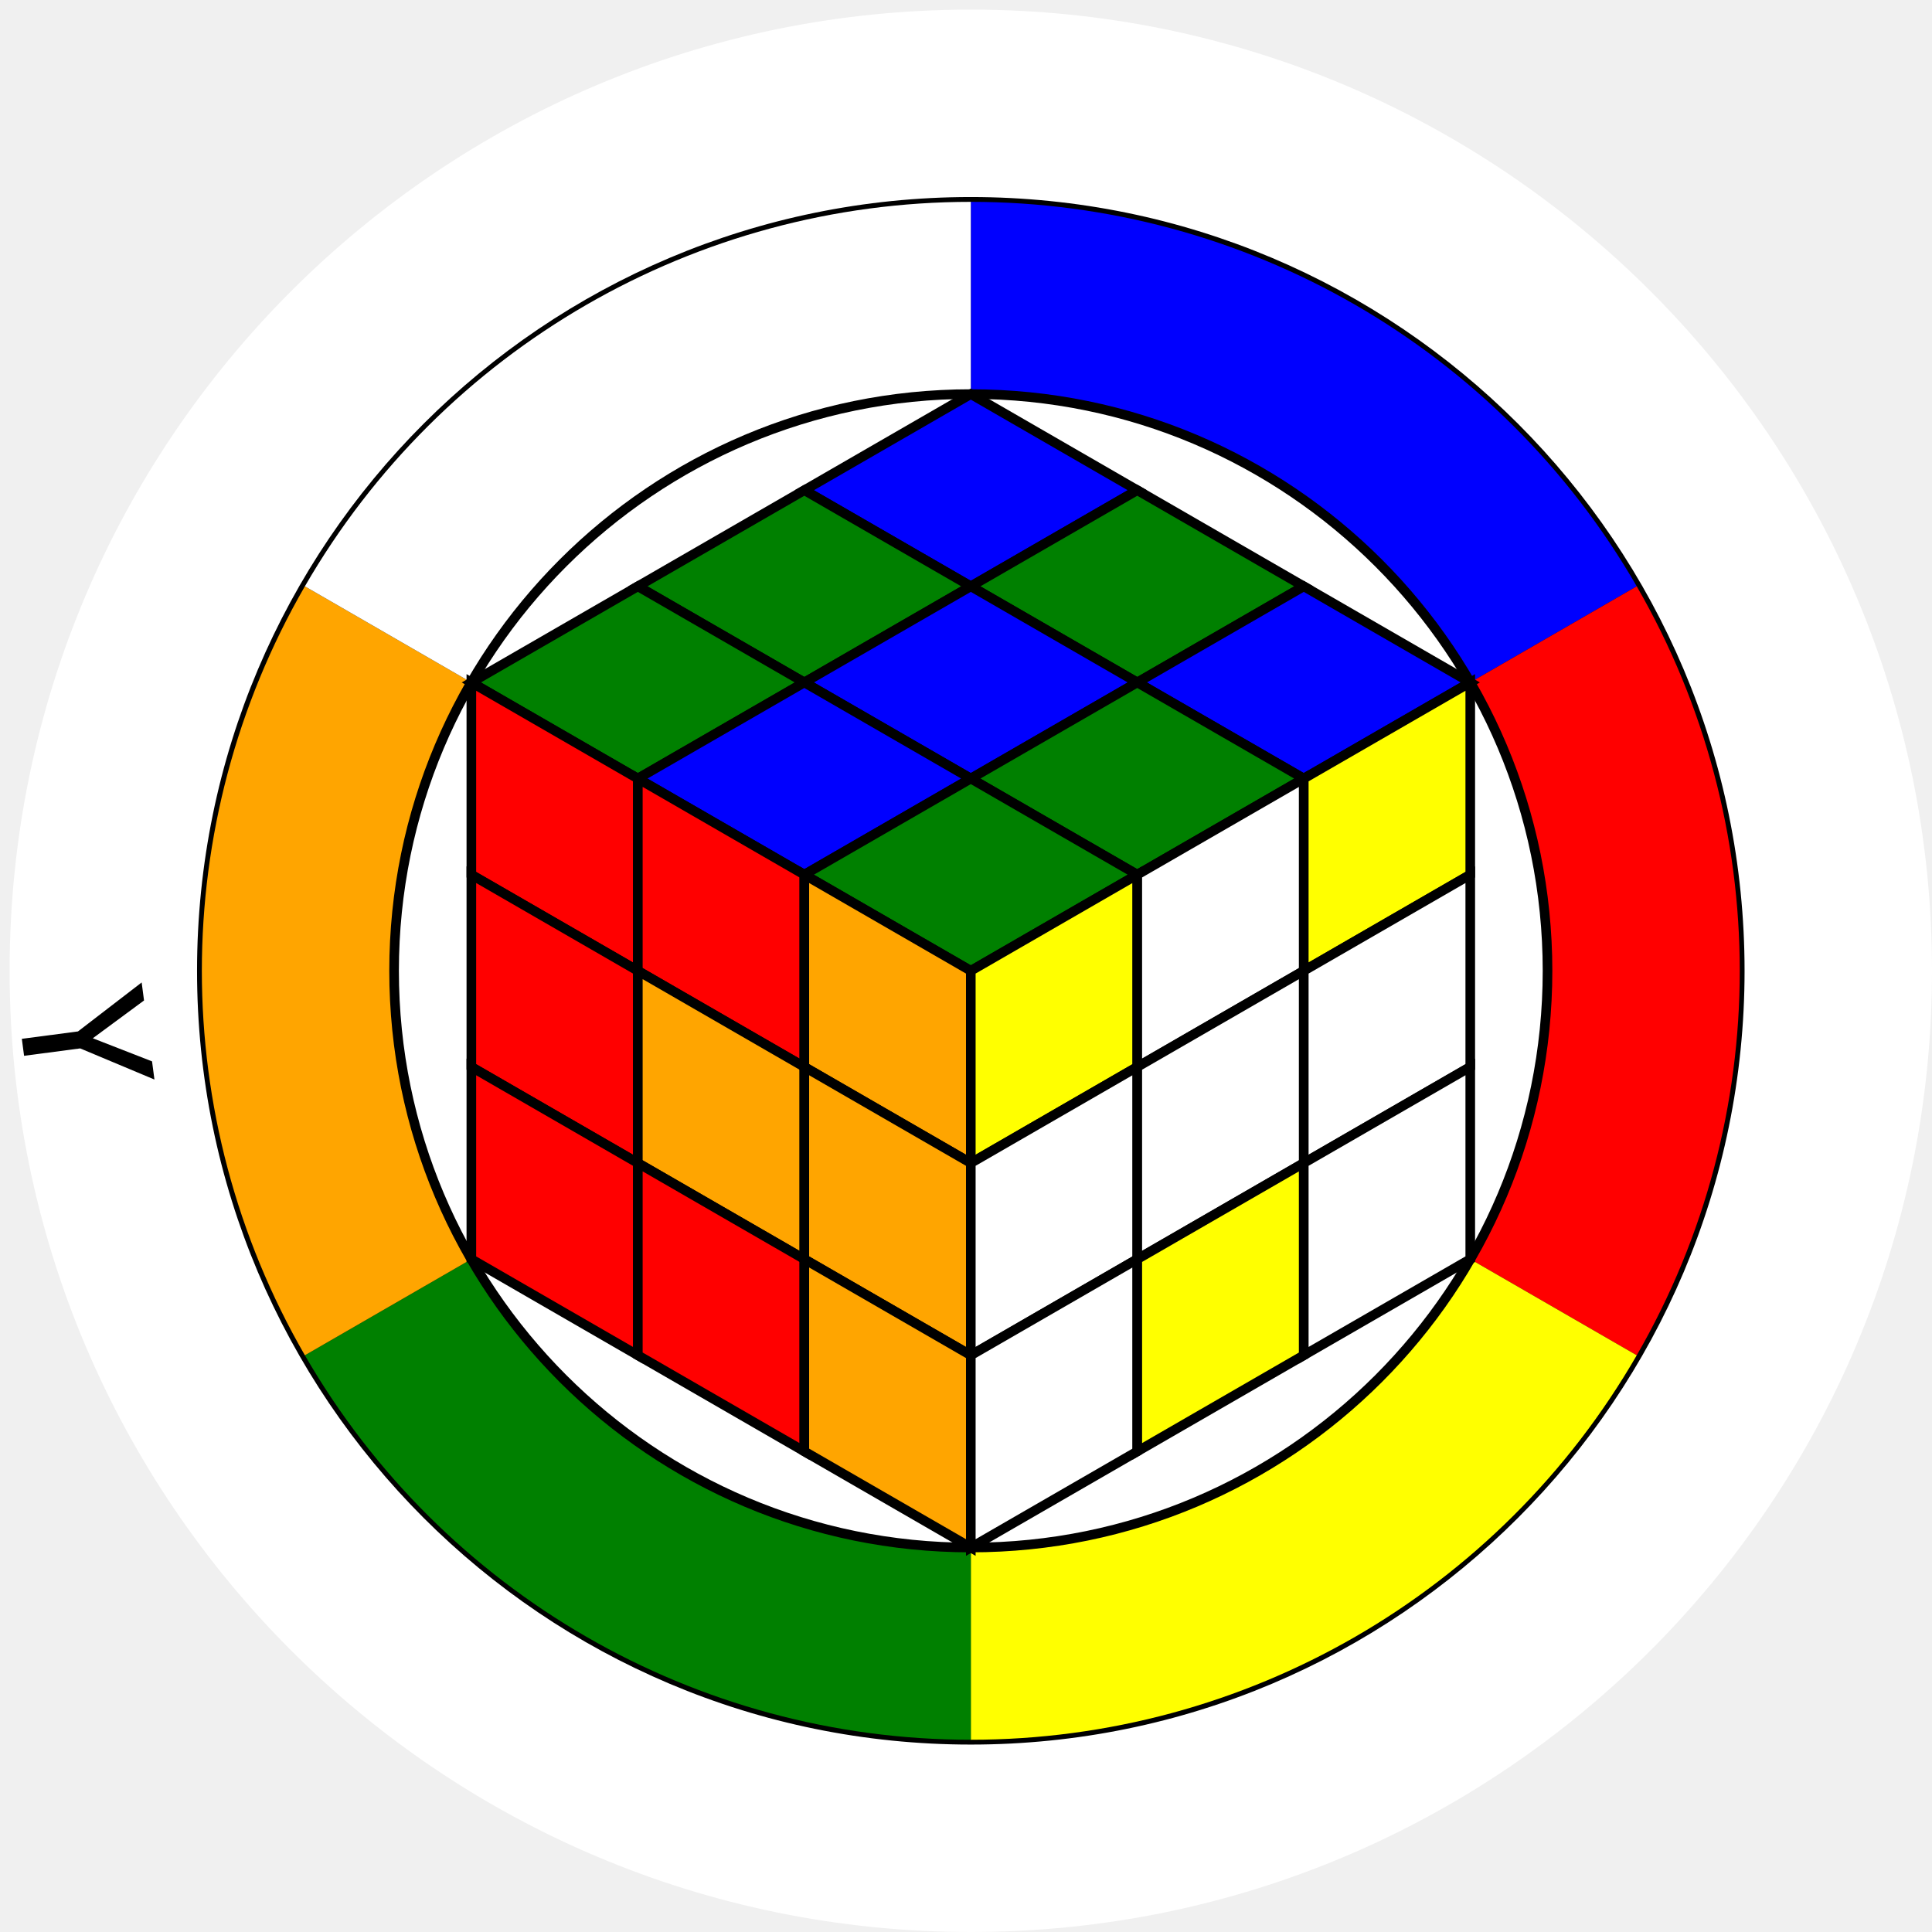
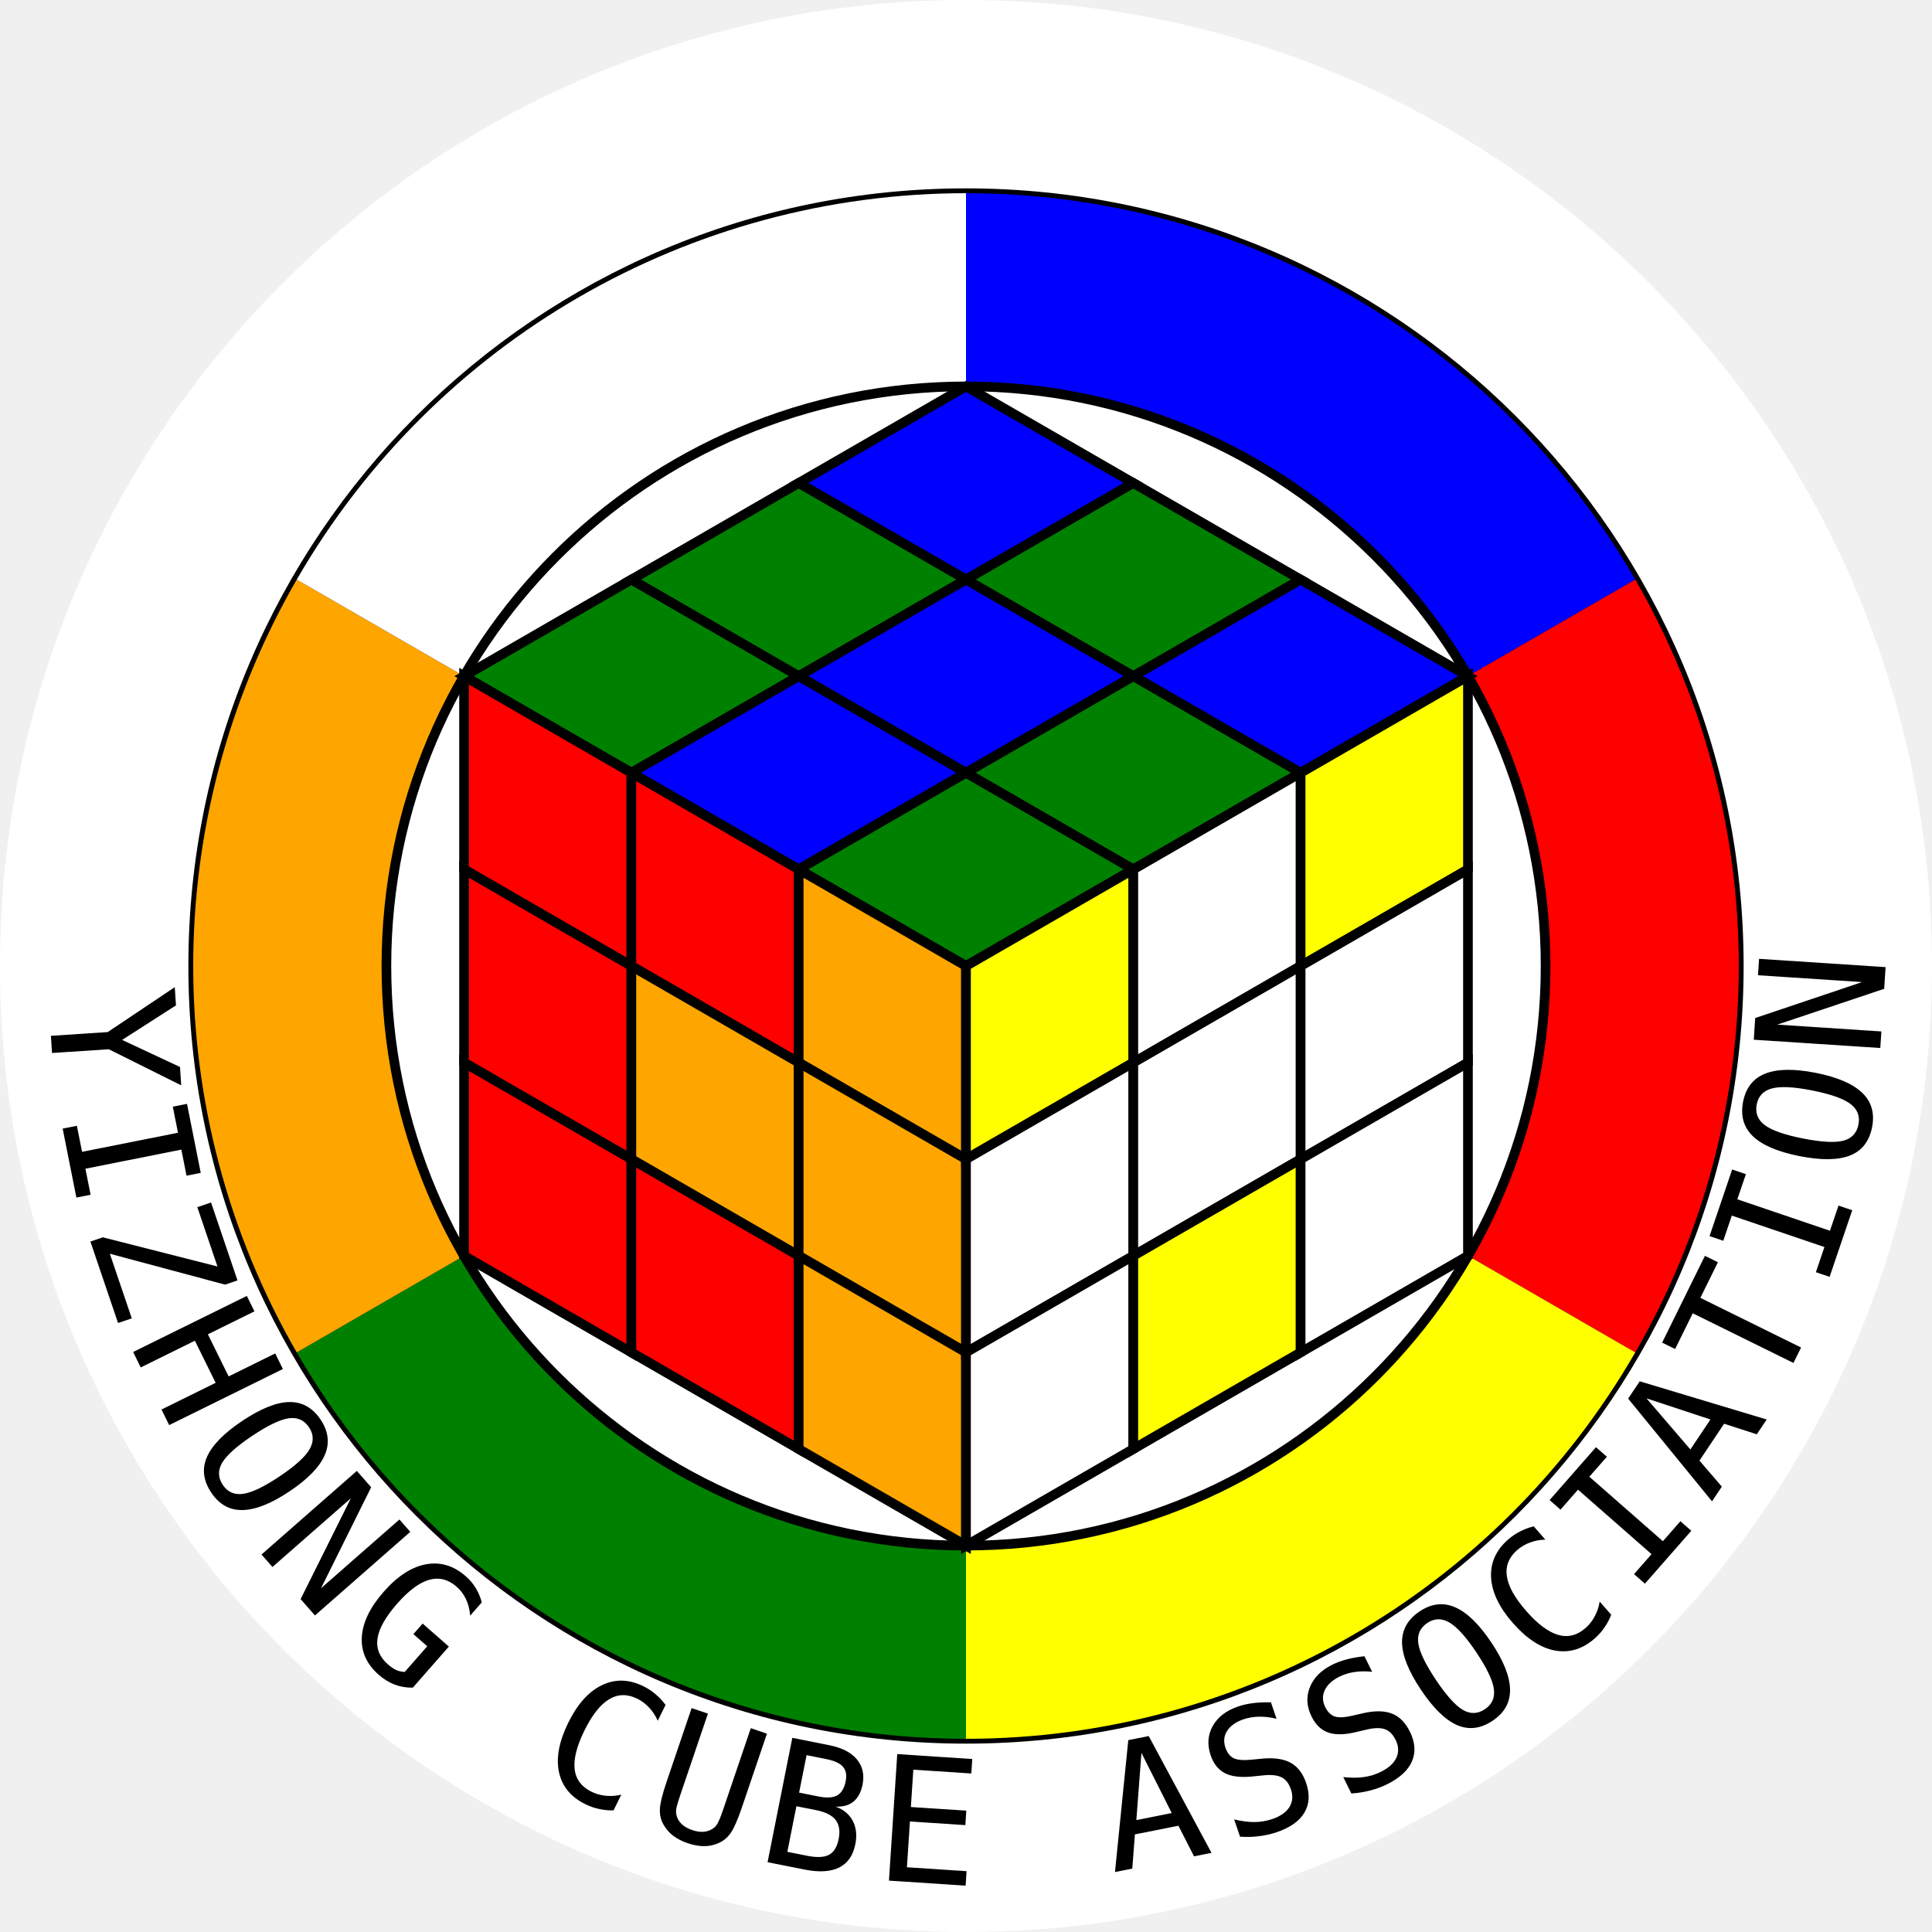
- <svg xmlns="http://www.w3.org/2000/svg" version="1.1" viewBox="-1 -1 201 201">
+ <svg xmlns="http://www.w3.org/2000/svg" version="1.1" viewBox="0 0 200 200">
  <circle cx="100" cy="100" r="100" fill="white" stroke="none" />
  <circle cx="100" cy="100" r="80" fill="white" stroke="black" />
  <line x1="100" y1="20" x2="100" y2="40" stroke="#000000" />
  <line x1="151.962" y1="70" x2="169.282" y2="60" stroke="#000000" />
  <line x1="48.038" y1="70" x2="30.718" y2="60" stroke="#000000" />
  <line x1="151.962" y1="130" x2="169.282" y2="140" stroke="#000000" />
  <line x1="48.038" y1="130" x2="30.718" y2="140" stroke="#000000" />
  <line x1="100" y1="180" x2="100" y2="160" stroke="#000000" />
  <path d="M100 100 L100 20 A80 80 0 0 1 169.282 60 Z" fill="blue" stroke="none" />
  <path d="M100 100 L169.282 60 A80 80 0 0 1 169.282 140 Z" fill="red" stroke="none" />
  <path d="M100 100 L100 180 A80 80 0 0 0 169.282 140 Z" fill="yellow" stroke="none" />
  <path d="M100 100 L100 180 A80 80 0 0 1 30.718 140 Z" fill="green" stroke="none" />
  <path d="M100 100 L30.718 60 A80 80 0 0 0 30.718 140 Z" fill="orange" stroke="none" />
  <path d="M100 100 L100 20 A80 80 0 0 0 30.718 60 Z" fill="white" stroke="none" />
  <circle cx="100" cy="100" r="60" fill="white" stroke="black" />
  <polygon points="100,40 82.68,50 100,60 117.32,50" fill="blue" stroke="black" />
  <polygon points="82.68,50 65.359,60 82.68,70 100,60" fill="green" stroke="black" />
  <polygon points="65.359,60 48.038,70 65.359,80 82.68,70" fill="green" stroke="black" />
  <polygon points="100,60 117.32,70 134.641,60 117.32,50" fill="green" stroke="black" />
  <polygon points="100,60 117.32,70 100,80 82.68,70" fill="blue" stroke="black" />
  <polygon points="65.359,80 82.68,90 100,80 82.68,70" fill="blue" stroke="black" />
  <polygon points="134.641,60 117.32,70 134.641,80 151.962,70" fill="blue" stroke="black" />
  <polygon points="117.32,70 100,80 117.32,90 134.641,80" fill="green" stroke="black" />
  <polygon points="100,80 82.68,90 100,100 117.32,90" fill="green" stroke="black" />
  <polygon points="48.038,70 65.359,80 65.359,100 48.038,90" fill="red" stroke="black" />
  <polygon points="48.038,90 65.359,100 65.359,120 48.038,110" fill="red" stroke="black" />
  <polygon points="48.038,110 65.359,120 65.359,140 48.038,130" fill="red" stroke="black" />
  <polygon points="65.359,80 65.359,100 82.68,110 82.68,90" fill="red" stroke="black" />
  <polygon points="65.359,100 65.359,120 82.68,130 82.68,110" fill="orange" stroke="black" />
  <polygon points="65.359,120 65.359,140 82.68,150 82.68,130" fill="red" stroke="black" />
  <polygon points="82.68,110 82.68,90 100,100 100,120" fill="orange" stroke="black" />
  <polygon points="82.68,130 82.68,110 100,120 100,140" fill="orange" stroke="black" />
  <polygon points="82.68,150 82.68,130 100,140 100,160" fill="orange" stroke="black" />
  <polygon points="100,100 100,120 117.32,110 117.32,90" fill="yellow" stroke="black" />
  <polygon points="100,120 100,140 117.32,130 117.32,110" fill="white" stroke="black" />
  <polygon points="100,140 100,160 117.32,150 117.32,130" fill="white" stroke="black" />
  <polygon points="117.32,110 117.32,90 134.641,80 134.641,100" fill="white" stroke="black" />
  <polygon points="117.32,130 117.32,110 134.641,100 134.641,120" fill="white" stroke="black" />
  <polygon points="117.32,150 117.32,130 134.641,120 134.641,140" fill="yellow" stroke="black" />
  <polygon points="134.641,80 134.641,100 151.962,90 151.962,70" fill="yellow" stroke="black" />
  <polygon points="134.641,100 134.641,120 151.962,110 151.962,90" fill="white" stroke="black" />
  <polygon points="134.641,120 134.641,140 151.962,130 151.962,110" fill="white" stroke="black" />
-   <text x="95.5" y="109" font-family="monospace" font-size="18" transform="translate(-89.8073 5.886281) rotate(82.5 100 100)">Y</text>
+   <text x="96.5" y="195" font-family="monospace" font-size="18" transform="rotate(86.25 100 100)">Y</text>
+   <text x="96.5" y="195" font-family="monospace" font-size="18" transform="rotate(78.75 100 100)">I</text>
+   <text x="96.5" y="195" font-family="monospace" font-size="18" transform="rotate(71.25 100 100)">Z</text>
+   <text x="96.5" y="195" font-family="monospace" font-size="18" transform="rotate(63.75 100 100)">H</text>
+   <text x="96.5" y="195" font-family="monospace" font-size="18" transform="rotate(56.25 100 100)">O</text>
+   <text x="96.5" y="195" font-family="monospace" font-size="18" transform="rotate(48.75 100 100)">N</text>
+   <text x="96.5" y="195" font-family="monospace" font-size="18" transform="rotate(41.25 100 100)">G</text>
+   <text x="96.5" y="195" font-family="monospace" font-size="18" transform="rotate(33.75 100 100)"> </text>
+   <text x="96.5" y="195" font-family="monospace" font-size="18" transform="rotate(26.25 100 100)">C</text>
+   <text x="96.5" y="195" font-family="monospace" font-size="18" transform="rotate(18.75 100 100)">U</text>
+   <text x="96.5" y="195" font-family="monospace" font-size="18" transform="rotate(11.25 100 100)">B</text>
+   <text x="96.5" y="195" font-family="monospace" font-size="18" transform="rotate(3.75 100 100)">E</text>
+   <text x="96.5" y="195" font-family="monospace" font-size="18" transform="rotate(-3.75 100 100)"> </text>
+   <text x="96.5" y="195" font-family="monospace" font-size="18" transform="rotate(-11.25 100 100)">A</text>
+   <text x="96.5" y="195" font-family="monospace" font-size="18" transform="rotate(-18.75 100 100)">S</text>
+   <text x="96.5" y="195" font-family="monospace" font-size="18" transform="rotate(-26.25 100 100)">S</text>
+   <text x="96.5" y="195" font-family="monospace" font-size="18" transform="rotate(-33.75 100 100)">O</text>
+   <text x="96.5" y="195" font-family="monospace" font-size="18" transform="rotate(-41.25 100 100)">C</text>
+   <text x="96.5" y="195" font-family="monospace" font-size="18" transform="rotate(-48.75 100 100)">I</text>
+   <text x="96.5" y="195" font-family="monospace" font-size="18" transform="rotate(-56.25 100 100)">A</text>
+   <text x="96.5" y="195" font-family="monospace" font-size="18" transform="rotate(-63.75 100 100)">T</text>
+   <text x="96.5" y="195" font-family="monospace" font-size="18" transform="rotate(-71.25 100 100)">I</text>
+   <text x="96.5" y="195" font-family="monospace" font-size="18" transform="rotate(-78.75 100 100)">O</text>
+   <text x="96.5" y="195" font-family="monospace" font-size="18" transform="rotate(-86.25 100 100)">N</text>
</svg>
